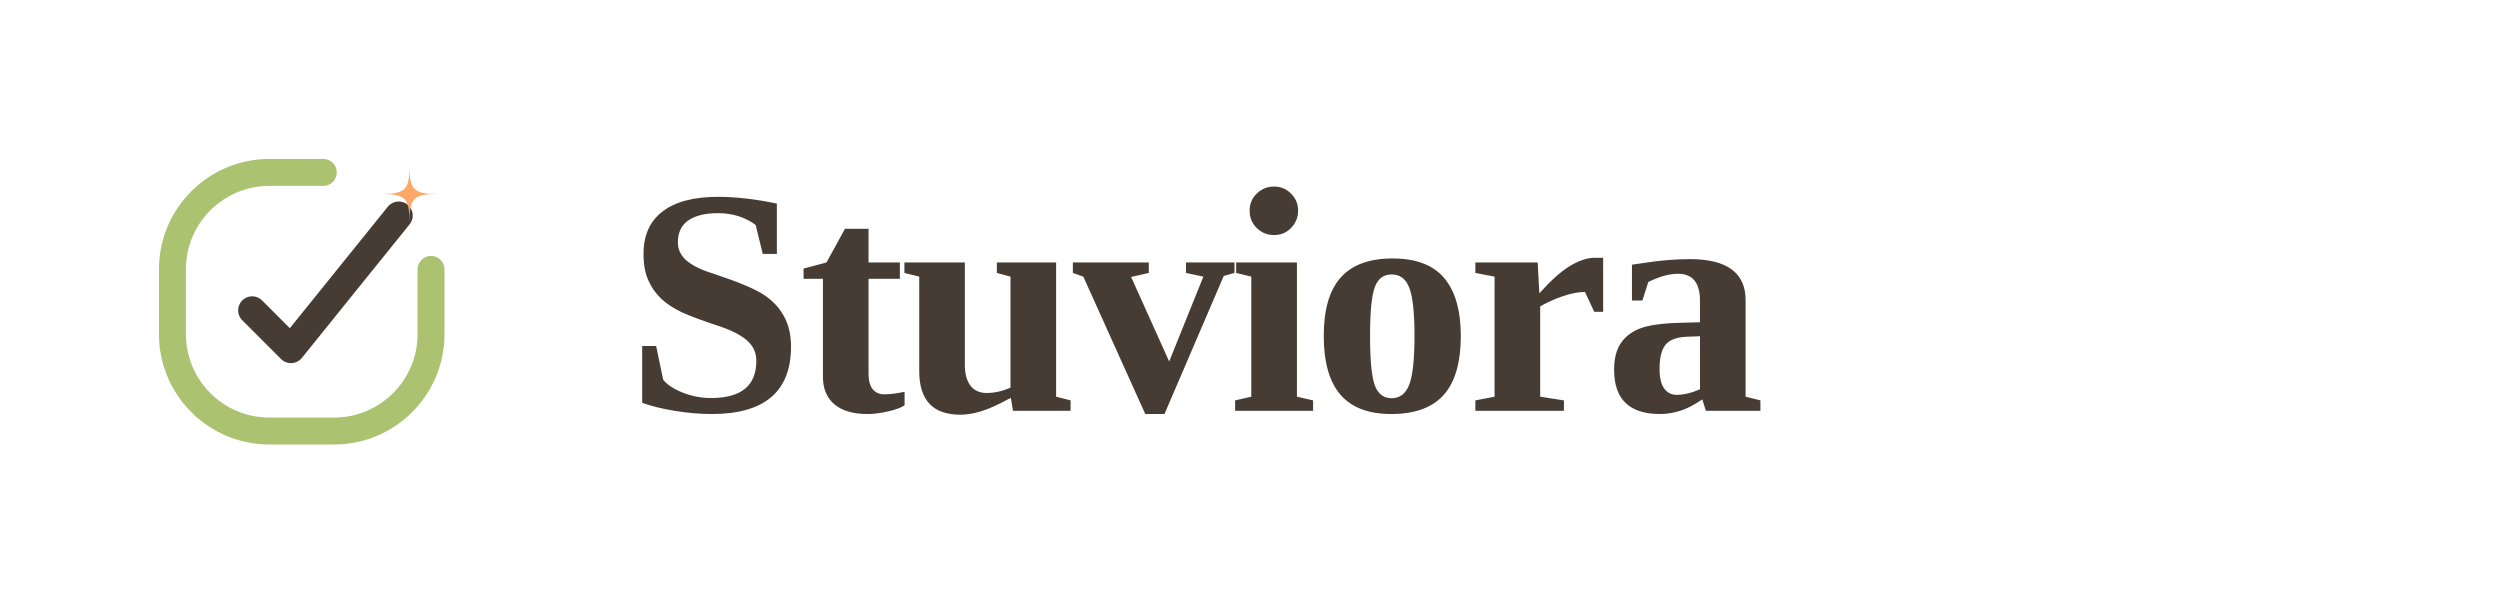
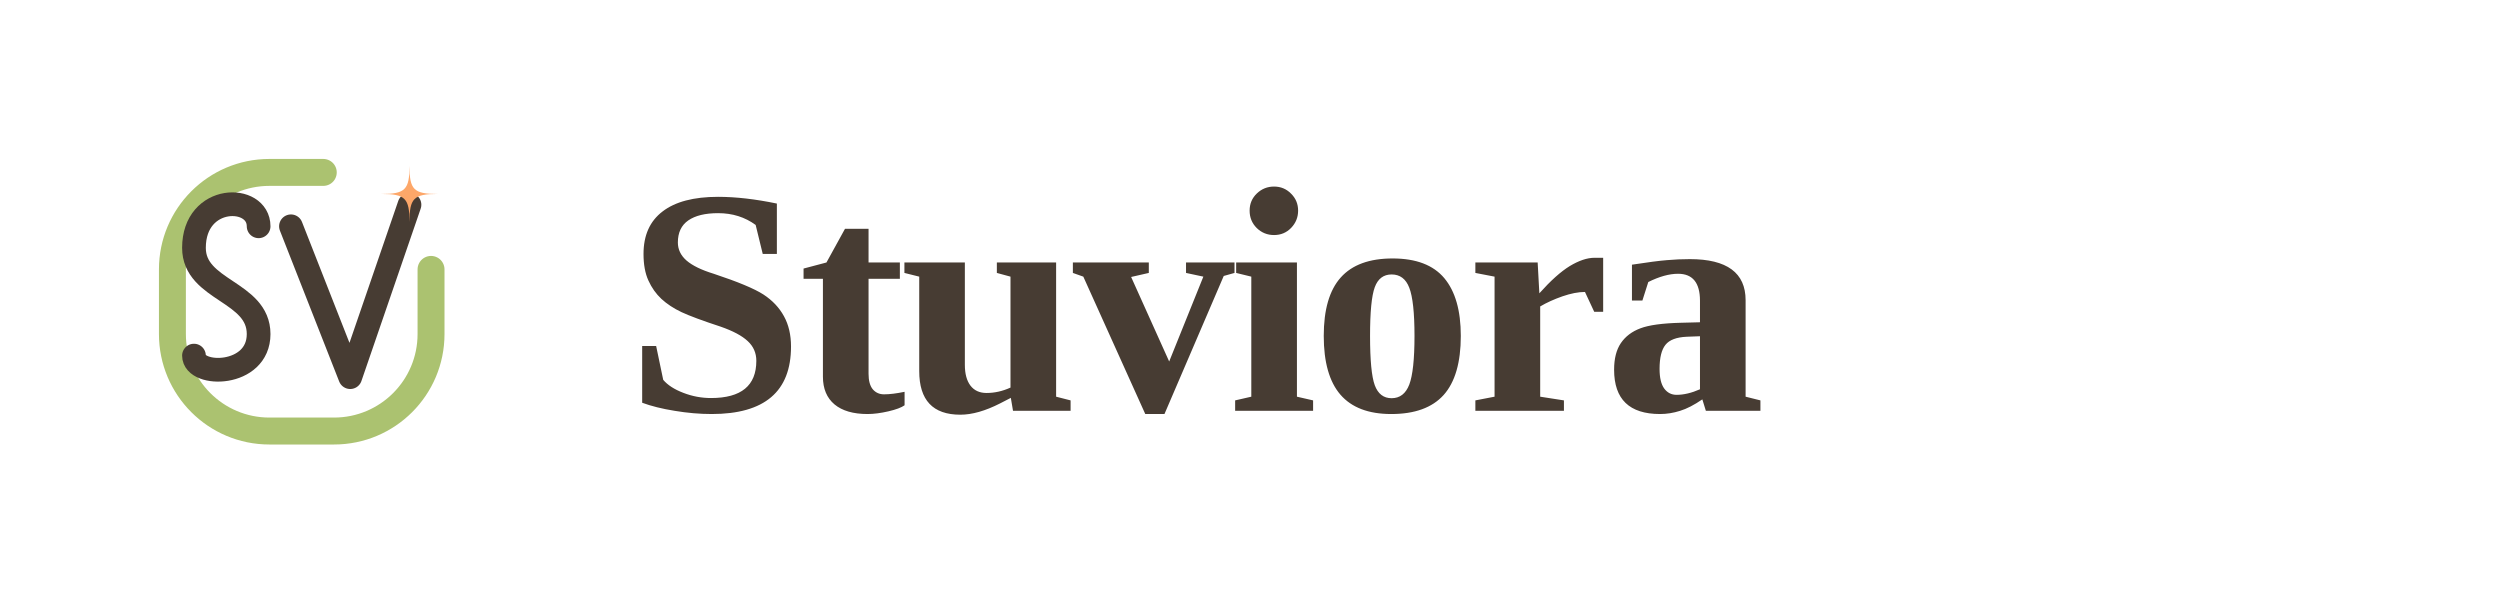
<svg xmlns="http://www.w3.org/2000/svg" viewBox="0 0 232 56" role="img" aria-label="Stuviora">
  <g transform="translate(12,12)">
    <path d="M28 13 V19 A9 9 0 0 1 19 28 H13 A9 9 0 0 1 4 19 V13 A9 9 0 0 1 13 4 H18" fill="none" stroke="#abc270" stroke-width="2.5" stroke-linecap="round" stroke-linejoin="round" />
-     <path d="M11.4 16.8 L15 20.4 L25 8" fill="none" stroke="#473c33" stroke-width="2.6" stroke-linecap="round" stroke-linejoin="round" />
+     <path d="M12 9 C12 6 6 6 6 11 C6 15 12 15 12 19 C12 23 6 23 6 21" fill="none" stroke="#473c33" stroke-width="2.2" stroke-linecap="round" stroke-linejoin="round" />
+     <path d="M15 9 L20.5 23 L26 7" fill="none" stroke="#473c33" stroke-width="2.2" stroke-linecap="round" stroke-linejoin="round" />
    <path d="M26 3.4 C26 5.6 26.4 6 28.6 6 C26.4 6 26 6.4 26 8.6 C26 6.4 25.6 6 23.4 6 C25.6 6 26 5.6 26 3.4 Z" fill="#fda769" />
  </g>
  <text x="58" y="28" dominant-baseline="central" font-family="Fraunces, Georgia, 'Times New Roman', serif" font-size="30" font-weight="600" letter-spacing="-0.6" fill="#473c33">Stuviora</text>
</svg>
